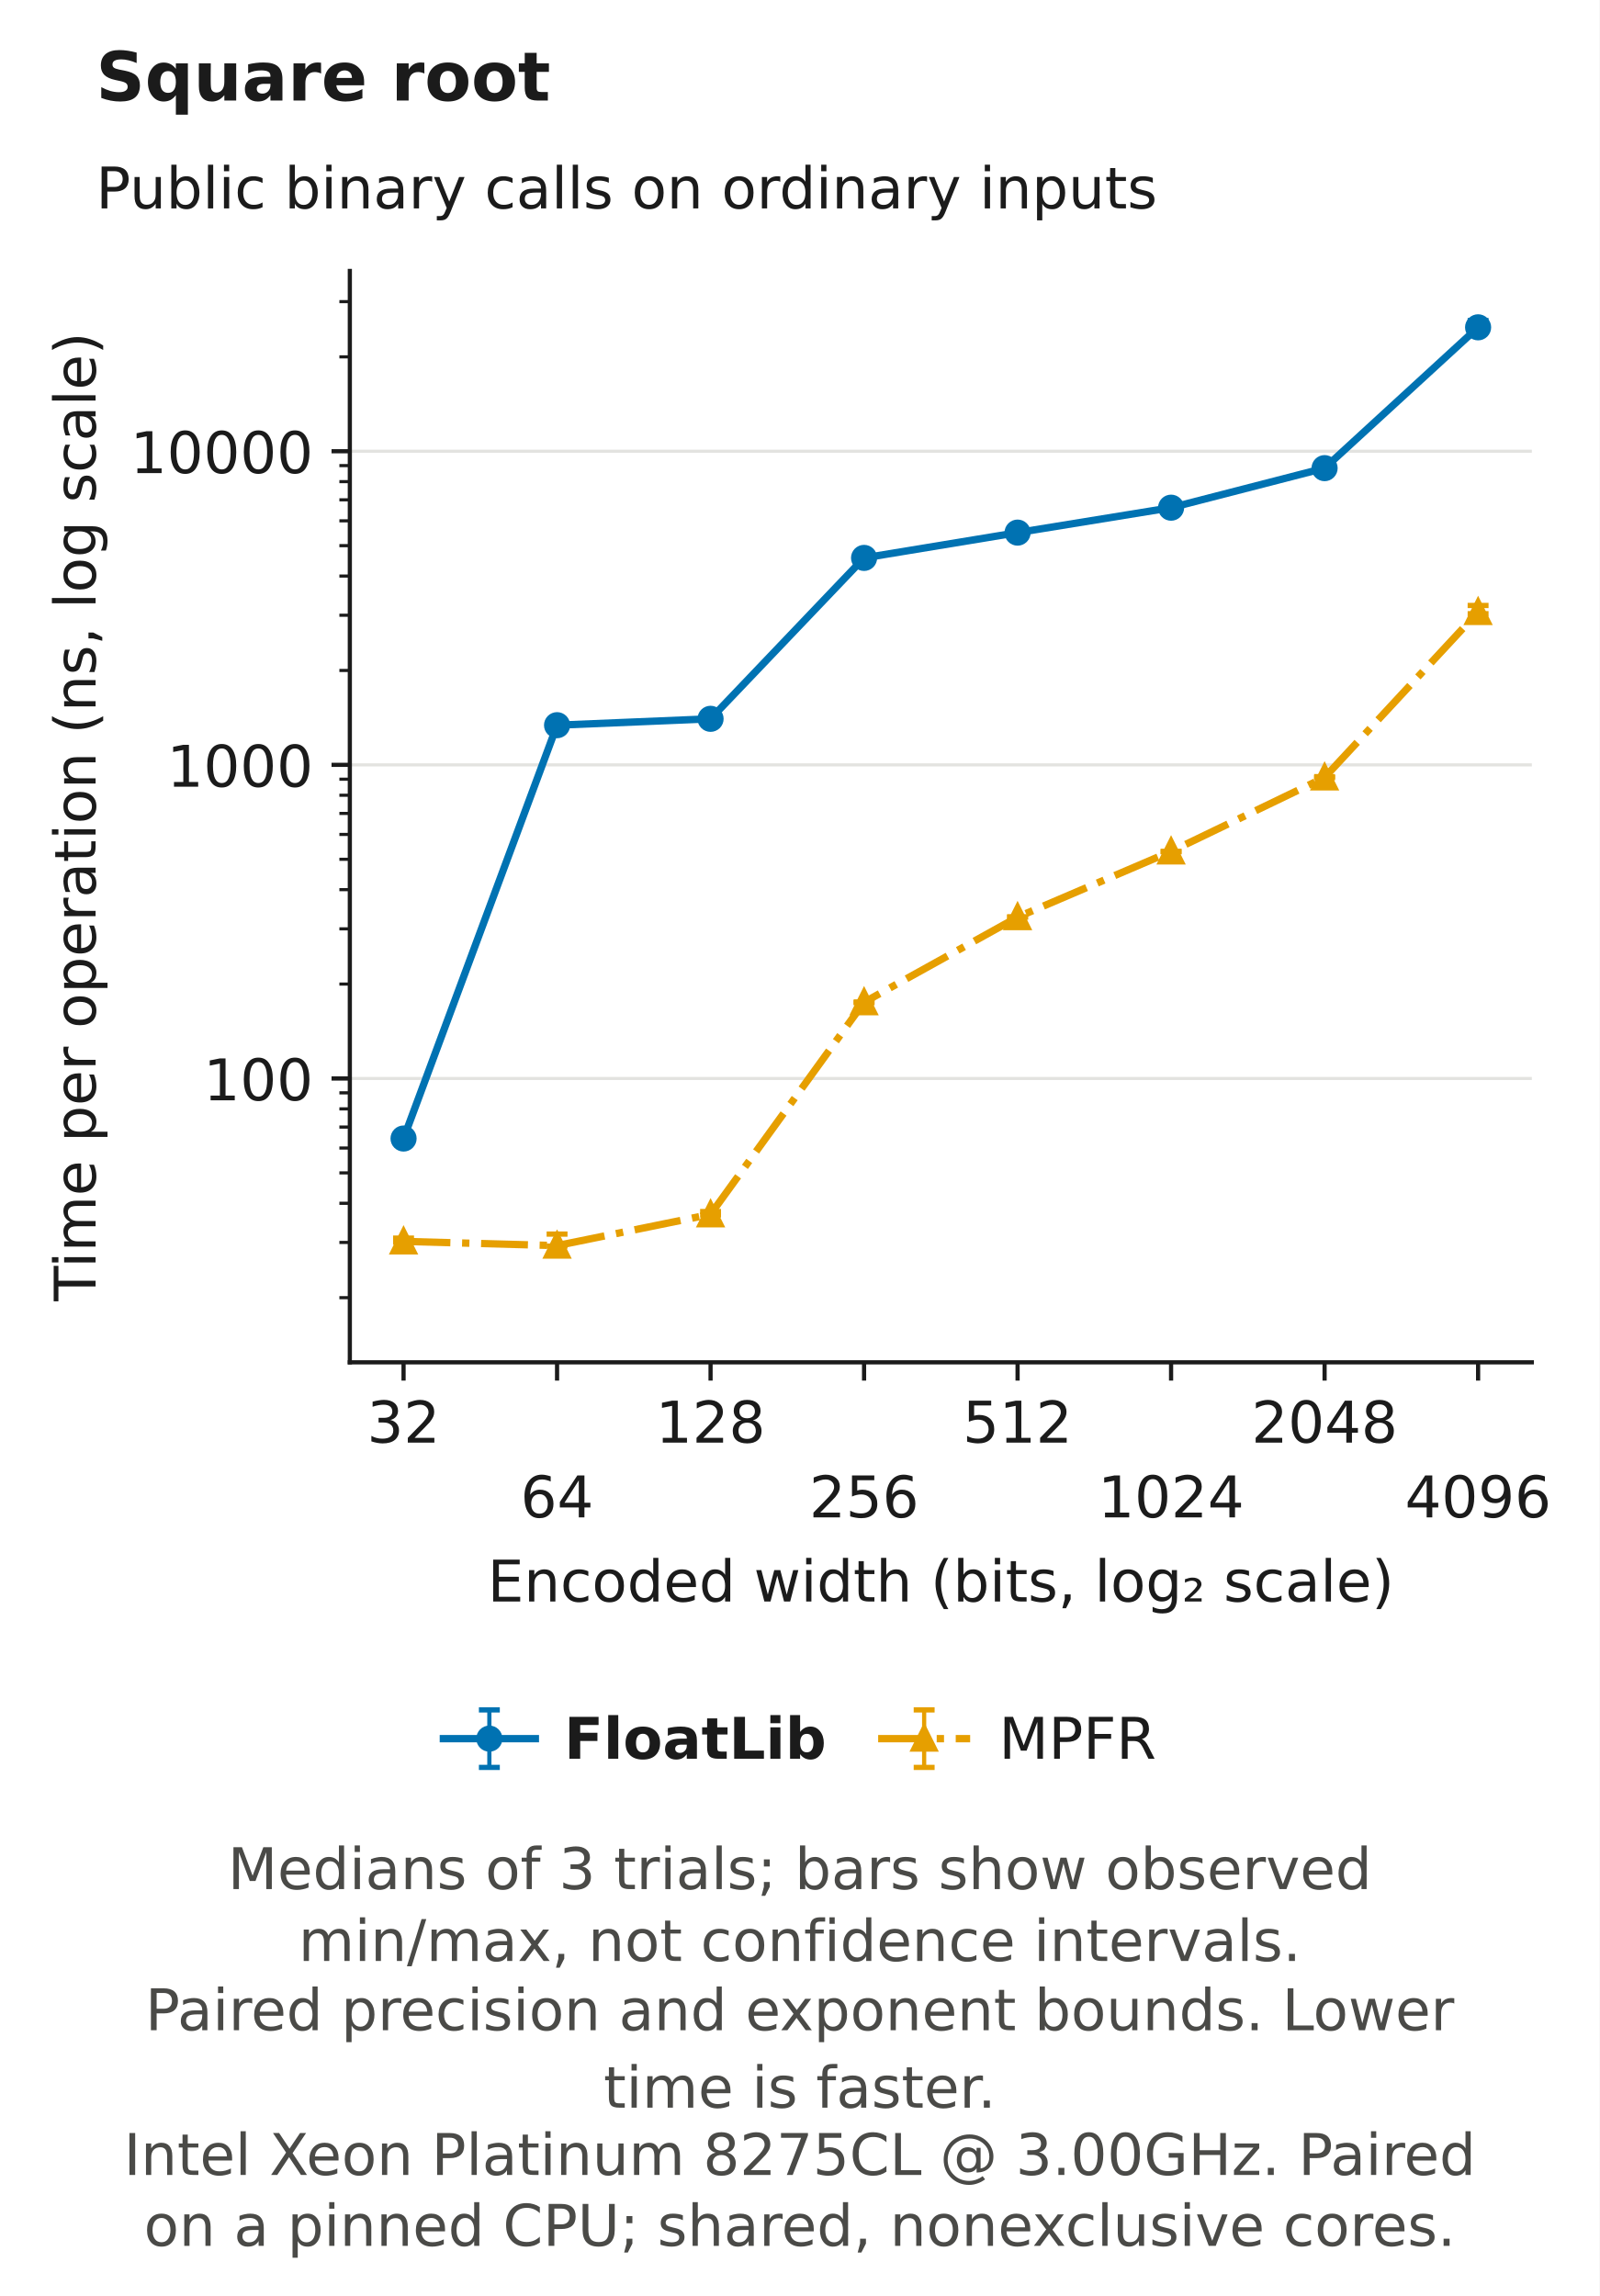
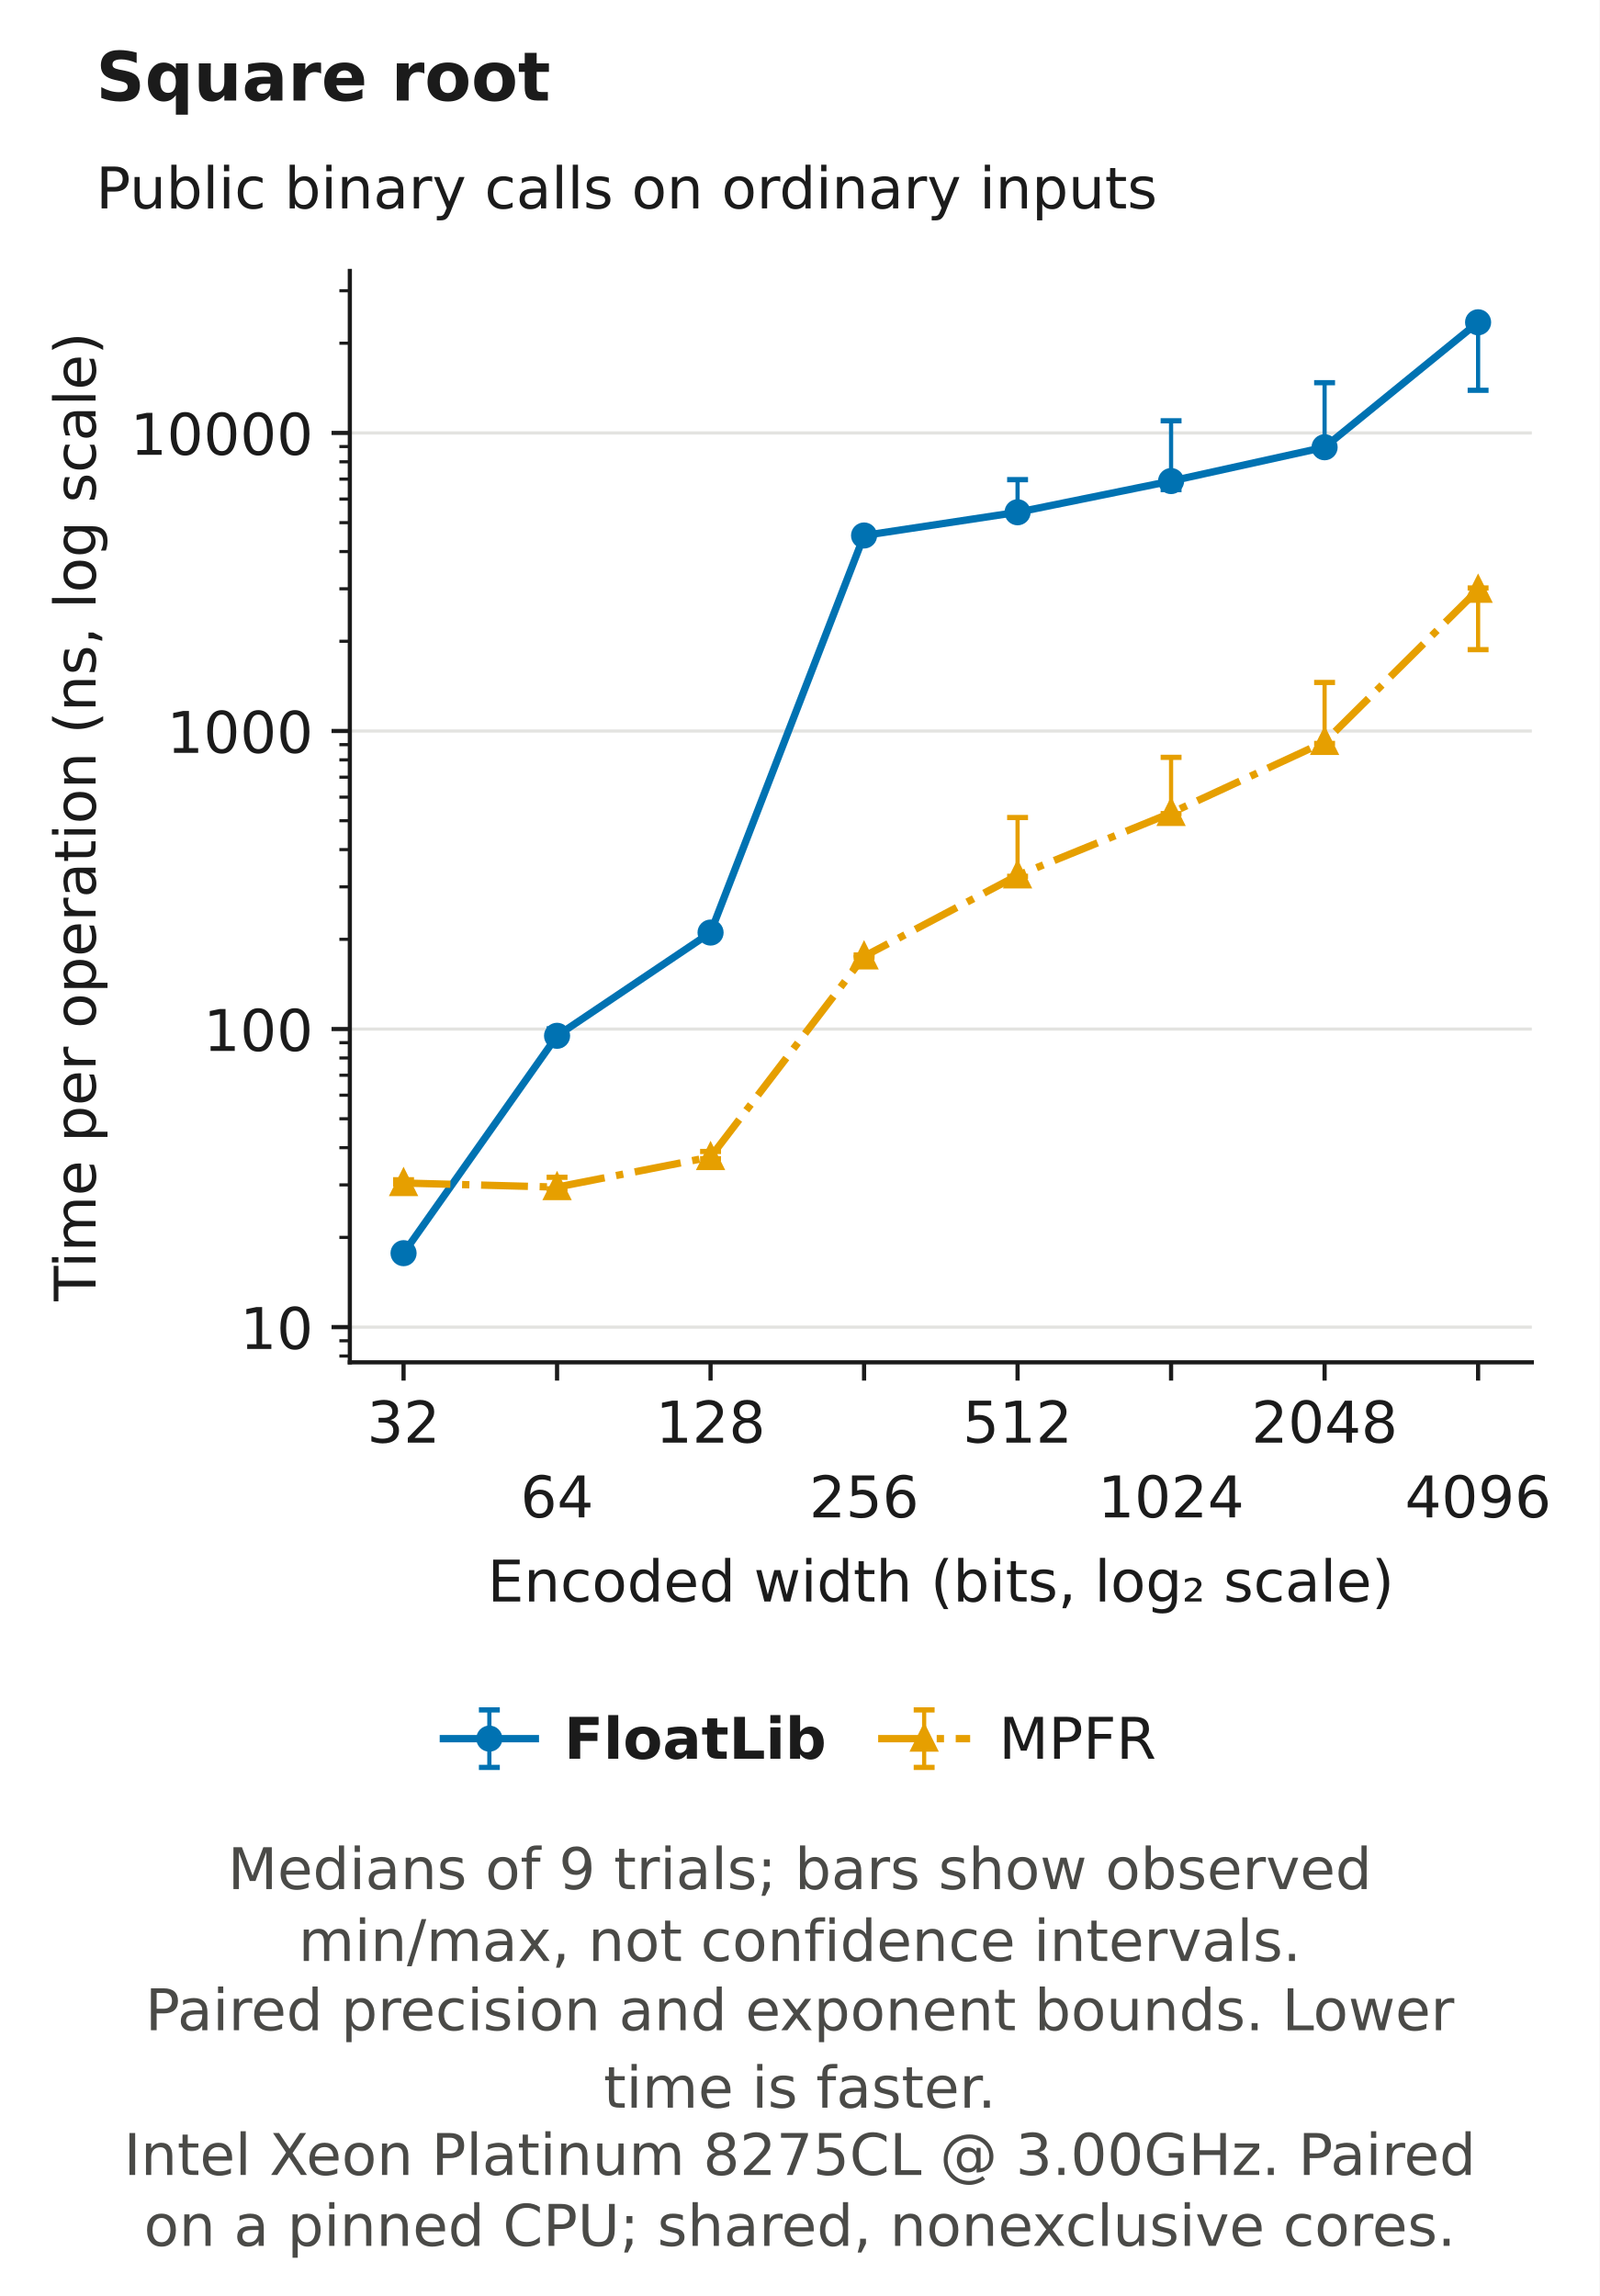
<svg xmlns="http://www.w3.org/2000/svg" xmlns:xlink="http://www.w3.org/1999/xlink" width="306pt" height="439.269pt" viewBox="0 0 306 439.269" version="1.1">
  <defs>
    <style type="text/css">*{stroke-linejoin: round; stroke-linecap: butt}</style>
  </defs>
  <g id="figure_1">
    <g id="patch_1">
      <path d="M 0 439.269 L 306 439.269 L 306 0 L 0 0 z " style="fill: #ffffff" />
    </g>
    <g id="axes_1">
      <g id="patch_2">
        <path d="M 66.923 260.64 L 293.04 260.64 L 293.04 51.84 L 66.923 51.84 z " style="fill: #ffffff" />
      </g>
      <g id="matplotlib.axis_1">
        <g id="xtick_1">
          <g id="line2d_1">
            <defs>
              <path id="maa77bbad33" d="M 0 0 L 0 3.5 " style="stroke: #1b1b1b; stroke-width: 0.8" />
            </defs>
            <g>
              <use xlink:href="#maa77bbad33" x="77.201" y="260.64" style="fill: #1b1b1b; stroke: #1b1b1b; stroke-width: 0.8" />
            </g>
          </g>
          <g id="text_1">
            <text style="font-size: 11px; font-family: 'DejaVu Sans'; text-anchor: middle; fill: #1b1b1b" x="77.201" y="275.997" transform="rotate(-0 77.20064 275.9974)">32</text>
          </g>
        </g>
        <g id="xtick_2">
          <g id="line2d_2">
            <g>
              <use xlink:href="#maa77bbad33" x="106.567" y="260.64" style="fill: #1b1b1b; stroke: #1b1b1b; stroke-width: 0.8" />
            </g>
          </g>
          <g id="text_2">
            <text style="font-size: 11px; font-family: 'DejaVu Sans'; fill: #1b1b1b" transform="translate(106.5665 277.0985)" />
            <text style="font-size: 11px; font-family: 'DejaVu Sans'; fill: #1b1b1b" transform="translate(99.56779 290.3006)">64</text>
          </g>
        </g>
        <g id="xtick_3">
          <g id="line2d_3">
            <g>
              <use xlink:href="#maa77bbad33" x="135.932" y="260.64" style="fill: #1b1b1b; stroke: #1b1b1b; stroke-width: 0.8" />
            </g>
          </g>
          <g id="text_3">
            <text style="font-size: 11px; font-family: 'DejaVu Sans'; text-anchor: middle; fill: #1b1b1b" x="135.932" y="275.997" transform="rotate(-0 135.9324 275.9974)">128</text>
          </g>
        </g>
        <g id="xtick_4">
          <g id="line2d_4">
            <g>
              <use xlink:href="#maa77bbad33" x="165.298" y="260.64" style="fill: #1b1b1b; stroke: #1b1b1b; stroke-width: 0.8" />
            </g>
          </g>
          <g id="text_4">
            <text style="font-size: 11px; font-family: 'DejaVu Sans'; fill: #1b1b1b" transform="translate(165.2983 277.0985)" />
            <text style="font-size: 11px; font-family: 'DejaVu Sans'; fill: #1b1b1b" transform="translate(154.8002 290.3006)">256</text>
          </g>
        </g>
        <g id="xtick_5">
          <g id="line2d_5">
            <g>
              <use xlink:href="#maa77bbad33" x="194.664" y="260.64" style="fill: #1b1b1b; stroke: #1b1b1b; stroke-width: 0.8" />
            </g>
          </g>
          <g id="text_5">
            <text style="font-size: 11px; font-family: 'DejaVu Sans'; text-anchor: middle; fill: #1b1b1b" x="194.664" y="275.997" transform="rotate(-0 194.6642 275.9974)">512</text>
          </g>
        </g>
        <g id="xtick_6">
          <g id="line2d_6">
            <g>
              <use xlink:href="#maa77bbad33" x="224.03" y="260.64" style="fill: #1b1b1b; stroke: #1b1b1b; stroke-width: 0.8" />
            </g>
          </g>
          <g id="text_6">
            <text style="font-size: 11px; font-family: 'DejaVu Sans'; fill: #1b1b1b" transform="translate(224.0301 277.0985)" />
            <text style="font-size: 11px; font-family: 'DejaVu Sans'; fill: #1b1b1b" transform="translate(210.0326 290.3006)">1024</text>
          </g>
        </g>
        <g id="xtick_7">
          <g id="line2d_7">
            <g>
              <use xlink:href="#maa77bbad33" x="253.396" y="260.64" style="fill: #1b1b1b; stroke: #1b1b1b; stroke-width: 0.8" />
            </g>
          </g>
          <g id="text_7">
            <text style="font-size: 11px; font-family: 'DejaVu Sans'; text-anchor: middle; fill: #1b1b1b" x="253.396" y="275.997" transform="rotate(-0 253.396 275.9974)">2048</text>
          </g>
        </g>
        <g id="xtick_8">
          <g id="line2d_8">
            <g>
              <use xlink:href="#maa77bbad33" x="282.762" y="260.64" style="fill: #1b1b1b; stroke: #1b1b1b; stroke-width: 0.8" />
            </g>
          </g>
          <g id="text_8">
            <text style="font-size: 11px; font-family: 'DejaVu Sans'; fill: #1b1b1b" transform="translate(282.7619 277.0985)" />
            <text style="font-size: 11px; font-family: 'DejaVu Sans'; fill: #1b1b1b" transform="translate(268.7644 290.3006)">4096</text>
          </g>
        </g>
        <g id="text_9">
          <text style="font-size: 11px; font-family: 'DejaVu Sans'; text-anchor: middle; fill: #1b1b1b" x="179.981" y="306.403" transform="rotate(-0 179.9813 306.4026)">Encoded width (bits, log₂ scale)</text>
        </g>
      </g>
      <g id="matplotlib.axis_2">
        <g id="ytick_1">
          <g id="line2d_9">
-             <path d="M 66.923 206.334 L 293.04 206.334 " clip-path="url(#pf8d2889f40)" style="fill: none; stroke: #e3e3e0; stroke-width: 0.6; stroke-linecap: square" />
+             <path d="M 66.923 253.903 L 293.04 253.903 " clip-path="url(#pf8d2889f40)" style="fill: none; stroke: #e3e3e0; stroke-width: 0.6; stroke-linecap: square" />
          </g>
          <g id="line2d_10">
            <defs>
              <path id="m0a93d86904" d="M 0 0 L -3.5 0 " style="stroke: #1b1b1b; stroke-width: 0.8" />
            </defs>
            <g>
-               <use xlink:href="#m0a93d86904" x="66.923" y="206.334" style="fill: #1b1b1b; stroke: #1b1b1b; stroke-width: 0.8" />
+               <use xlink:href="#m0a93d86904" x="66.923" y="253.903" style="fill: #1b1b1b; stroke: #1b1b1b; stroke-width: 0.8" />
            </g>
          </g>
          <g id="text_10">
-             <text style="font-size: 11px; font-family: 'DejaVu Sans'; text-anchor: end; fill: #1b1b1b" x="59.923" y="210.513" transform="rotate(-0 59.92258 210.5131)">100</text>
+             <text style="font-size: 11px; font-family: 'DejaVu Sans'; text-anchor: end; fill: #1b1b1b" x="59.923" y="258.082" transform="rotate(-0 59.92258 258.082)">10</text>
          </g>
        </g>
        <g id="ytick_2">
          <g id="line2d_11">
-             <path d="M 66.923 146.333 L 293.04 146.333 " clip-path="url(#pf8d2889f40)" style="fill: none; stroke: #e3e3e0; stroke-width: 0.6; stroke-linecap: square" />
+             <path d="M 66.923 196.878 L 293.04 196.878 " clip-path="url(#pf8d2889f40)" style="fill: none; stroke: #e3e3e0; stroke-width: 0.6; stroke-linecap: square" />
          </g>
          <g id="line2d_12">
            <g>
-               <use xlink:href="#m0a93d86904" x="66.923" y="146.333" style="fill: #1b1b1b; stroke: #1b1b1b; stroke-width: 0.8" />
+               <use xlink:href="#m0a93d86904" x="66.923" y="196.878" style="fill: #1b1b1b; stroke: #1b1b1b; stroke-width: 0.8" />
            </g>
          </g>
          <g id="text_11">
-             <text style="font-size: 11px; font-family: 'DejaVu Sans'; text-anchor: end; fill: #1b1b1b" x="59.923" y="150.512" transform="rotate(-0 59.92258 150.5121)">1000</text>
+             <text style="font-size: 11px; font-family: 'DejaVu Sans'; text-anchor: end; fill: #1b1b1b" x="59.923" y="201.057" transform="rotate(-0 59.92258 201.0571)">100</text>
          </g>
        </g>
        <g id="ytick_3">
          <g id="line2d_13">
-             <path d="M 66.923 86.332 L 293.04 86.332 " clip-path="url(#pf8d2889f40)" style="fill: none; stroke: #e3e3e0; stroke-width: 0.6; stroke-linecap: square" />
+             <path d="M 66.923 139.853 L 293.04 139.853 " clip-path="url(#pf8d2889f40)" style="fill: none; stroke: #e3e3e0; stroke-width: 0.6; stroke-linecap: square" />
          </g>
          <g id="line2d_14">
            <g>
-               <use xlink:href="#m0a93d86904" x="66.923" y="86.332" style="fill: #1b1b1b; stroke: #1b1b1b; stroke-width: 0.8" />
+               <use xlink:href="#m0a93d86904" x="66.923" y="139.853" style="fill: #1b1b1b; stroke: #1b1b1b; stroke-width: 0.8" />
            </g>
          </g>
          <g id="text_12">
-             <text style="font-size: 11px; font-family: 'DejaVu Sans'; text-anchor: end; fill: #1b1b1b" x="59.923" y="90.511" transform="rotate(-0 59.92258 90.51107)">10000</text>
+             <text style="font-size: 11px; font-family: 'DejaVu Sans'; text-anchor: end; fill: #1b1b1b" x="59.923" y="144.032" transform="rotate(-0 59.92258 144.0322)">1000</text>
          </g>
        </g>
        <g id="ytick_4">
          <g id="line2d_15">
+             <path d="M 66.923 82.829 L 293.04 82.829 " clip-path="url(#pf8d2889f40)" style="fill: none; stroke: #e3e3e0; stroke-width: 0.6; stroke-linecap: square" />
+           </g>
+           <g id="line2d_16">
+             <g>
+               <use xlink:href="#m0a93d86904" x="66.923" y="82.829" style="fill: #1b1b1b; stroke: #1b1b1b; stroke-width: 0.8" />
+             </g>
+           </g>
+           <g id="text_13">
+             <text style="font-size: 11px; font-family: 'DejaVu Sans'; text-anchor: end; fill: #1b1b1b" x="59.923" y="87.007" transform="rotate(-0 59.92258 87.00728)">10000</text>
+           </g>
+         </g>
+         <g id="ytick_5">
+           <g id="line2d_17">
            <defs>
              <path id="m1501d2f388" d="M 0 0 L -2 0 " style="stroke: #1b1b1b; stroke-width: 0.6" />
            </defs>
            <g>
-               <use xlink:href="#m1501d2f388" x="66.923" y="248.273" style="fill: #1b1b1b; stroke: #1b1b1b; stroke-width: 0.6" />
-             </g>
-           </g>
-         </g>
-         <g id="ytick_5">
-           <g id="line2d_16">
-             <g>
-               <use xlink:href="#m1501d2f388" x="66.923" y="237.708" style="fill: #1b1b1b; stroke: #1b1b1b; stroke-width: 0.6" />
+               <use xlink:href="#m1501d2f388" x="66.923" y="259.43" style="fill: #1b1b1b; stroke: #1b1b1b; stroke-width: 0.6" />
            </g>
          </g>
        </g>
        <g id="ytick_6">
-           <g id="line2d_17">
-             <g>
-               <use xlink:href="#m1501d2f388" x="66.923" y="230.211" style="fill: #1b1b1b; stroke: #1b1b1b; stroke-width: 0.6" />
+           <g id="line2d_18">
+             <g>
+               <use xlink:href="#m1501d2f388" x="66.923" y="256.513" style="fill: #1b1b1b; stroke: #1b1b1b; stroke-width: 0.6" />
            </g>
          </g>
        </g>
        <g id="ytick_7">
-           <g id="line2d_18">
-             <g>
-               <use xlink:href="#m1501d2f388" x="66.923" y="224.396" style="fill: #1b1b1b; stroke: #1b1b1b; stroke-width: 0.6" />
+           <g id="line2d_19">
+             <g>
+               <use xlink:href="#m1501d2f388" x="66.923" y="236.737" style="fill: #1b1b1b; stroke: #1b1b1b; stroke-width: 0.6" />
            </g>
          </g>
        </g>
        <g id="ytick_8">
-           <g id="line2d_19">
-             <g>
-               <use xlink:href="#m1501d2f388" x="66.923" y="219.645" style="fill: #1b1b1b; stroke: #1b1b1b; stroke-width: 0.6" />
+           <g id="line2d_20">
+             <g>
+               <use xlink:href="#m1501d2f388" x="66.923" y="226.695" style="fill: #1b1b1b; stroke: #1b1b1b; stroke-width: 0.6" />
            </g>
          </g>
        </g>
        <g id="ytick_9">
-           <g id="line2d_20">
-             <g>
-               <use xlink:href="#m1501d2f388" x="66.923" y="215.629" style="fill: #1b1b1b; stroke: #1b1b1b; stroke-width: 0.6" />
+           <g id="line2d_21">
+             <g>
+               <use xlink:href="#m1501d2f388" x="66.923" y="219.571" style="fill: #1b1b1b; stroke: #1b1b1b; stroke-width: 0.6" />
            </g>
          </g>
        </g>
        <g id="ytick_10">
-           <g id="line2d_21">
-             <g>
-               <use xlink:href="#m1501d2f388" x="66.923" y="212.149" style="fill: #1b1b1b; stroke: #1b1b1b; stroke-width: 0.6" />
+           <g id="line2d_22">
+             <g>
+               <use xlink:href="#m1501d2f388" x="66.923" y="214.045" style="fill: #1b1b1b; stroke: #1b1b1b; stroke-width: 0.6" />
            </g>
          </g>
        </g>
        <g id="ytick_11">
-           <g id="line2d_22">
-             <g>
-               <use xlink:href="#m1501d2f388" x="66.923" y="209.08" style="fill: #1b1b1b; stroke: #1b1b1b; stroke-width: 0.6" />
+           <g id="line2d_23">
+             <g>
+               <use xlink:href="#m1501d2f388" x="66.923" y="209.529" style="fill: #1b1b1b; stroke: #1b1b1b; stroke-width: 0.6" />
            </g>
          </g>
        </g>
        <g id="ytick_12">
-           <g id="line2d_23">
-             <g>
-               <use xlink:href="#m1501d2f388" x="66.923" y="188.272" style="fill: #1b1b1b; stroke: #1b1b1b; stroke-width: 0.6" />
+           <g id="line2d_24">
+             <g>
+               <use xlink:href="#m1501d2f388" x="66.923" y="205.712" style="fill: #1b1b1b; stroke: #1b1b1b; stroke-width: 0.6" />
            </g>
          </g>
        </g>
        <g id="ytick_13">
-           <g id="line2d_24">
-             <g>
-               <use xlink:href="#m1501d2f388" x="66.923" y="177.707" style="fill: #1b1b1b; stroke: #1b1b1b; stroke-width: 0.6" />
+           <g id="line2d_25">
+             <g>
+               <use xlink:href="#m1501d2f388" x="66.923" y="202.405" style="fill: #1b1b1b; stroke: #1b1b1b; stroke-width: 0.6" />
            </g>
          </g>
        </g>
        <g id="ytick_14">
-           <g id="line2d_25">
-             <g>
-               <use xlink:href="#m1501d2f388" x="66.923" y="170.21" style="fill: #1b1b1b; stroke: #1b1b1b; stroke-width: 0.6" />
+           <g id="line2d_26">
+             <g>
+               <use xlink:href="#m1501d2f388" x="66.923" y="199.488" style="fill: #1b1b1b; stroke: #1b1b1b; stroke-width: 0.6" />
            </g>
          </g>
        </g>
        <g id="ytick_15">
-           <g id="line2d_26">
-             <g>
-               <use xlink:href="#m1501d2f388" x="66.923" y="164.395" style="fill: #1b1b1b; stroke: #1b1b1b; stroke-width: 0.6" />
+           <g id="line2d_27">
+             <g>
+               <use xlink:href="#m1501d2f388" x="66.923" y="179.712" style="fill: #1b1b1b; stroke: #1b1b1b; stroke-width: 0.6" />
            </g>
          </g>
        </g>
        <g id="ytick_16">
-           <g id="line2d_27">
-             <g>
-               <use xlink:href="#m1501d2f388" x="66.923" y="159.644" style="fill: #1b1b1b; stroke: #1b1b1b; stroke-width: 0.6" />
+           <g id="line2d_28">
+             <g>
+               <use xlink:href="#m1501d2f388" x="66.923" y="169.671" style="fill: #1b1b1b; stroke: #1b1b1b; stroke-width: 0.6" />
            </g>
          </g>
        </g>
        <g id="ytick_17">
-           <g id="line2d_28">
-             <g>
-               <use xlink:href="#m1501d2f388" x="66.923" y="155.628" style="fill: #1b1b1b; stroke: #1b1b1b; stroke-width: 0.6" />
+           <g id="line2d_29">
+             <g>
+               <use xlink:href="#m1501d2f388" x="66.923" y="162.546" style="fill: #1b1b1b; stroke: #1b1b1b; stroke-width: 0.6" />
            </g>
          </g>
        </g>
        <g id="ytick_18">
-           <g id="line2d_29">
-             <g>
-               <use xlink:href="#m1501d2f388" x="66.923" y="152.148" style="fill: #1b1b1b; stroke: #1b1b1b; stroke-width: 0.6" />
+           <g id="line2d_30">
+             <g>
+               <use xlink:href="#m1501d2f388" x="66.923" y="157.02" style="fill: #1b1b1b; stroke: #1b1b1b; stroke-width: 0.6" />
            </g>
          </g>
        </g>
        <g id="ytick_19">
-           <g id="line2d_30">
-             <g>
-               <use xlink:href="#m1501d2f388" x="66.923" y="149.079" style="fill: #1b1b1b; stroke: #1b1b1b; stroke-width: 0.6" />
+           <g id="line2d_31">
+             <g>
+               <use xlink:href="#m1501d2f388" x="66.923" y="152.504" style="fill: #1b1b1b; stroke: #1b1b1b; stroke-width: 0.6" />
            </g>
          </g>
        </g>
        <g id="ytick_20">
-           <g id="line2d_31">
-             <g>
-               <use xlink:href="#m1501d2f388" x="66.923" y="128.271" style="fill: #1b1b1b; stroke: #1b1b1b; stroke-width: 0.6" />
+           <g id="line2d_32">
+             <g>
+               <use xlink:href="#m1501d2f388" x="66.923" y="148.687" style="fill: #1b1b1b; stroke: #1b1b1b; stroke-width: 0.6" />
            </g>
          </g>
        </g>
        <g id="ytick_21">
-           <g id="line2d_32">
-             <g>
-               <use xlink:href="#m1501d2f388" x="66.923" y="117.706" style="fill: #1b1b1b; stroke: #1b1b1b; stroke-width: 0.6" />
+           <g id="line2d_33">
+             <g>
+               <use xlink:href="#m1501d2f388" x="66.923" y="145.38" style="fill: #1b1b1b; stroke: #1b1b1b; stroke-width: 0.6" />
            </g>
          </g>
        </g>
        <g id="ytick_22">
-           <g id="line2d_33">
-             <g>
-               <use xlink:href="#m1501d2f388" x="66.923" y="110.209" style="fill: #1b1b1b; stroke: #1b1b1b; stroke-width: 0.6" />
+           <g id="line2d_34">
+             <g>
+               <use xlink:href="#m1501d2f388" x="66.923" y="142.463" style="fill: #1b1b1b; stroke: #1b1b1b; stroke-width: 0.6" />
            </g>
          </g>
        </g>
        <g id="ytick_23">
-           <g id="line2d_34">
-             <g>
-               <use xlink:href="#m1501d2f388" x="66.923" y="104.394" style="fill: #1b1b1b; stroke: #1b1b1b; stroke-width: 0.6" />
+           <g id="line2d_35">
+             <g>
+               <use xlink:href="#m1501d2f388" x="66.923" y="122.687" style="fill: #1b1b1b; stroke: #1b1b1b; stroke-width: 0.6" />
            </g>
          </g>
        </g>
        <g id="ytick_24">
-           <g id="line2d_35">
-             <g>
-               <use xlink:href="#m1501d2f388" x="66.923" y="99.644" style="fill: #1b1b1b; stroke: #1b1b1b; stroke-width: 0.6" />
+           <g id="line2d_36">
+             <g>
+               <use xlink:href="#m1501d2f388" x="66.923" y="112.646" style="fill: #1b1b1b; stroke: #1b1b1b; stroke-width: 0.6" />
            </g>
          </g>
        </g>
        <g id="ytick_25">
-           <g id="line2d_36">
-             <g>
-               <use xlink:href="#m1501d2f388" x="66.923" y="95.627" style="fill: #1b1b1b; stroke: #1b1b1b; stroke-width: 0.6" />
+           <g id="line2d_37">
+             <g>
+               <use xlink:href="#m1501d2f388" x="66.923" y="105.521" style="fill: #1b1b1b; stroke: #1b1b1b; stroke-width: 0.6" />
            </g>
          </g>
        </g>
        <g id="ytick_26">
-           <g id="line2d_37">
-             <g>
-               <use xlink:href="#m1501d2f388" x="66.923" y="92.147" style="fill: #1b1b1b; stroke: #1b1b1b; stroke-width: 0.6" />
+           <g id="line2d_38">
+             <g>
+               <use xlink:href="#m1501d2f388" x="66.923" y="99.995" style="fill: #1b1b1b; stroke: #1b1b1b; stroke-width: 0.6" />
            </g>
          </g>
        </g>
        <g id="ytick_27">
-           <g id="line2d_38">
-             <g>
-               <use xlink:href="#m1501d2f388" x="66.923" y="89.078" style="fill: #1b1b1b; stroke: #1b1b1b; stroke-width: 0.6" />
+           <g id="line2d_39">
+             <g>
+               <use xlink:href="#m1501d2f388" x="66.923" y="95.479" style="fill: #1b1b1b; stroke: #1b1b1b; stroke-width: 0.6" />
            </g>
          </g>
        </g>
        <g id="ytick_28">
-           <g id="line2d_39">
-             <g>
-               <use xlink:href="#m1501d2f388" x="66.923" y="68.27" style="fill: #1b1b1b; stroke: #1b1b1b; stroke-width: 0.6" />
+           <g id="line2d_40">
+             <g>
+               <use xlink:href="#m1501d2f388" x="66.923" y="91.662" style="fill: #1b1b1b; stroke: #1b1b1b; stroke-width: 0.6" />
            </g>
          </g>
        </g>
        <g id="ytick_29">
-           <g id="line2d_40">
-             <g>
-               <use xlink:href="#m1501d2f388" x="66.923" y="57.705" style="fill: #1b1b1b; stroke: #1b1b1b; stroke-width: 0.6" />
-             </g>
-           </g>
-         </g>
-         <g id="text_13">
+           <g id="line2d_41">
+             <g>
+               <use xlink:href="#m1501d2f388" x="66.923" y="88.355" style="fill: #1b1b1b; stroke: #1b1b1b; stroke-width: 0.6" />
+             </g>
+           </g>
+         </g>
+         <g id="ytick_30">
+           <g id="line2d_42">
+             <g>
+               <use xlink:href="#m1501d2f388" x="66.923" y="85.438" style="fill: #1b1b1b; stroke: #1b1b1b; stroke-width: 0.6" />
+             </g>
+           </g>
+         </g>
+         <g id="ytick_31">
+           <g id="line2d_43">
+             <g>
+               <use xlink:href="#m1501d2f388" x="66.923" y="65.662" style="fill: #1b1b1b; stroke: #1b1b1b; stroke-width: 0.6" />
+             </g>
+           </g>
+         </g>
+         <g id="ytick_32">
+           <g id="line2d_44">
+             <g>
+               <use xlink:href="#m1501d2f388" x="66.923" y="55.621" style="fill: #1b1b1b; stroke: #1b1b1b; stroke-width: 0.6" />
+             </g>
+           </g>
+         </g>
+         <g id="text_14">
          <text style="font-size: 11px; font-family: 'DejaVu Sans'; text-anchor: middle; fill: #1b1b1b" x="18.286" y="156.24" transform="rotate(-90 18.28625 156.24)">Time per operation (ns, log scale)</text>
        </g>
      </g>
      <g id="LineCollection_1">
-         <path d="M 77.201 217.891 L 77.201 217.812 " clip-path="url(#pf8d2889f40)" style="fill: none; stroke: #0072b2; stroke-width: 0.8" />
-         <path d="M 106.567 138.848 L 106.567 138.587 " clip-path="url(#pf8d2889f40)" style="fill: none; stroke: #0072b2; stroke-width: 0.8" />
-         <path d="M 135.932 137.658 L 135.932 137.493 " clip-path="url(#pf8d2889f40)" style="fill: none; stroke: #0072b2; stroke-width: 0.8" />
-         <path d="M 165.298 106.92 L 165.298 106.519 " clip-path="url(#pf8d2889f40)" style="fill: none; stroke: #0072b2; stroke-width: 0.8" />
-         <path d="M 194.664 102.032 L 194.664 101.794 " clip-path="url(#pf8d2889f40)" style="fill: none; stroke: #0072b2; stroke-width: 0.8" />
-         <path d="M 224.03 97.297 L 224.03 96.82 " clip-path="url(#pf8d2889f40)" style="fill: none; stroke: #0072b2; stroke-width: 0.8" />
-         <path d="M 253.396 89.72 L 253.396 89.515 " clip-path="url(#pf8d2889f40)" style="fill: none; stroke: #0072b2; stroke-width: 0.8" />
-         <path d="M 282.762 62.872 L 282.762 61.331 " clip-path="url(#pf8d2889f40)" style="fill: none; stroke: #0072b2; stroke-width: 0.8" />
-       </g>
-       <g id="line2d_41">
+         <path d="M 77.201 240.114 L 77.201 239.358 " clip-path="url(#pf8d2889f40)" style="fill: none; stroke: #0072b2; stroke-width: 0.8" />
+         <path d="M 106.567 198.269 L 106.567 196.838 " clip-path="url(#pf8d2889f40)" style="fill: none; stroke: #0072b2; stroke-width: 0.8" />
+         <path d="M 135.932 178.494 L 135.932 177.836 " clip-path="url(#pf8d2889f40)" style="fill: none; stroke: #0072b2; stroke-width: 0.8" />
+         <path d="M 165.298 102.588 L 165.298 102.07 " clip-path="url(#pf8d2889f40)" style="fill: none; stroke: #0072b2; stroke-width: 0.8" />
+         <path d="M 194.664 98.201 L 194.664 91.767 " clip-path="url(#pf8d2889f40)" style="fill: none; stroke: #0072b2; stroke-width: 0.8" />
+         <path d="M 224.03 93.664 L 224.03 80.507 " clip-path="url(#pf8d2889f40)" style="fill: none; stroke: #0072b2; stroke-width: 0.8" />
+         <path d="M 253.396 86.385 L 253.396 73.218 " clip-path="url(#pf8d2889f40)" style="fill: none; stroke: #0072b2; stroke-width: 0.8" />
+         <path d="M 282.762 74.669 L 282.762 61.331 " clip-path="url(#pf8d2889f40)" style="fill: none; stroke: #0072b2; stroke-width: 0.8" />
+       </g>
+       <g id="line2d_45">
        <defs>
          <path id="m3edc1d51ea" d="M 2 0 L -2 -0 " style="stroke: #0072b2" />
        </defs>
        <g clip-path="url(#pf8d2889f40)">
-           <use xlink:href="#m3edc1d51ea" x="77.201" y="217.891" style="fill: #0072b2; stroke: #0072b2" />
-           <use xlink:href="#m3edc1d51ea" x="106.567" y="138.848" style="fill: #0072b2; stroke: #0072b2" />
-           <use xlink:href="#m3edc1d51ea" x="135.932" y="137.658" style="fill: #0072b2; stroke: #0072b2" />
-           <use xlink:href="#m3edc1d51ea" x="165.298" y="106.92" style="fill: #0072b2; stroke: #0072b2" />
-           <use xlink:href="#m3edc1d51ea" x="194.664" y="102.032" style="fill: #0072b2; stroke: #0072b2" />
-           <use xlink:href="#m3edc1d51ea" x="224.03" y="97.297" style="fill: #0072b2; stroke: #0072b2" />
-           <use xlink:href="#m3edc1d51ea" x="253.396" y="89.72" style="fill: #0072b2; stroke: #0072b2" />
-           <use xlink:href="#m3edc1d51ea" x="282.762" y="62.872" style="fill: #0072b2; stroke: #0072b2" />
-         </g>
-       </g>
-       <g id="line2d_42">
+           <use xlink:href="#m3edc1d51ea" x="77.201" y="240.114" style="fill: #0072b2; stroke: #0072b2" />
+           <use xlink:href="#m3edc1d51ea" x="106.567" y="198.269" style="fill: #0072b2; stroke: #0072b2" />
+           <use xlink:href="#m3edc1d51ea" x="135.932" y="178.494" style="fill: #0072b2; stroke: #0072b2" />
+           <use xlink:href="#m3edc1d51ea" x="165.298" y="102.588" style="fill: #0072b2; stroke: #0072b2" />
+           <use xlink:href="#m3edc1d51ea" x="194.664" y="98.201" style="fill: #0072b2; stroke: #0072b2" />
+           <use xlink:href="#m3edc1d51ea" x="224.03" y="93.664" style="fill: #0072b2; stroke: #0072b2" />
+           <use xlink:href="#m3edc1d51ea" x="253.396" y="86.385" style="fill: #0072b2; stroke: #0072b2" />
+           <use xlink:href="#m3edc1d51ea" x="282.762" y="74.669" style="fill: #0072b2; stroke: #0072b2" />
+         </g>
+       </g>
+       <g id="line2d_46">
        <g clip-path="url(#pf8d2889f40)">
-           <use xlink:href="#m3edc1d51ea" x="77.201" y="217.812" style="fill: #0072b2; stroke: #0072b2" />
-           <use xlink:href="#m3edc1d51ea" x="106.567" y="138.587" style="fill: #0072b2; stroke: #0072b2" />
-           <use xlink:href="#m3edc1d51ea" x="135.932" y="137.493" style="fill: #0072b2; stroke: #0072b2" />
-           <use xlink:href="#m3edc1d51ea" x="165.298" y="106.519" style="fill: #0072b2; stroke: #0072b2" />
-           <use xlink:href="#m3edc1d51ea" x="194.664" y="101.794" style="fill: #0072b2; stroke: #0072b2" />
-           <use xlink:href="#m3edc1d51ea" x="224.03" y="96.82" style="fill: #0072b2; stroke: #0072b2" />
-           <use xlink:href="#m3edc1d51ea" x="253.396" y="89.515" style="fill: #0072b2; stroke: #0072b2" />
+           <use xlink:href="#m3edc1d51ea" x="77.201" y="239.358" style="fill: #0072b2; stroke: #0072b2" />
+           <use xlink:href="#m3edc1d51ea" x="106.567" y="196.838" style="fill: #0072b2; stroke: #0072b2" />
+           <use xlink:href="#m3edc1d51ea" x="135.932" y="177.836" style="fill: #0072b2; stroke: #0072b2" />
+           <use xlink:href="#m3edc1d51ea" x="165.298" y="102.07" style="fill: #0072b2; stroke: #0072b2" />
+           <use xlink:href="#m3edc1d51ea" x="194.664" y="91.767" style="fill: #0072b2; stroke: #0072b2" />
+           <use xlink:href="#m3edc1d51ea" x="224.03" y="80.507" style="fill: #0072b2; stroke: #0072b2" />
+           <use xlink:href="#m3edc1d51ea" x="253.396" y="73.218" style="fill: #0072b2; stroke: #0072b2" />
          <use xlink:href="#m3edc1d51ea" x="282.762" y="61.331" style="fill: #0072b2; stroke: #0072b2" />
        </g>
      </g>
      <g id="LineCollection_2">
-         <path d="M 77.201 237.655 L 77.201 236.873 " clip-path="url(#pf8d2889f40)" style="fill: none; stroke: #e69f00; stroke-width: 0.8" />
-         <path d="M 106.567 238.409 L 106.567 236.104 " clip-path="url(#pf8d2889f40)" style="fill: none; stroke: #e69f00; stroke-width: 0.8" />
-         <path d="M 135.932 232.457 L 135.932 231.789 " clip-path="url(#pf8d2889f40)" style="fill: none; stroke: #e69f00; stroke-width: 0.8" />
-         <path d="M 165.298 191.844 L 165.298 191.697 " clip-path="url(#pf8d2889f40)" style="fill: none; stroke: #e69f00; stroke-width: 0.8" />
-         <path d="M 194.664 175.468 L 194.664 175.41 " clip-path="url(#pf8d2889f40)" style="fill: none; stroke: #e69f00; stroke-width: 0.8" />
-         <path d="M 224.03 162.952 L 224.03 162.886 " clip-path="url(#pf8d2889f40)" style="fill: none; stroke: #e69f00; stroke-width: 0.8" />
-         <path d="M 253.396 148.796 L 253.396 148.583 " clip-path="url(#pf8d2889f40)" style="fill: none; stroke: #e69f00; stroke-width: 0.8" />
-         <path d="M 282.762 117.421 L 282.762 115.839 " clip-path="url(#pf8d2889f40)" style="fill: none; stroke: #e69f00; stroke-width: 0.8" />
-       </g>
-       <g id="line2d_43">
+         <path d="M 77.201 226.515 L 77.201 225.707 " clip-path="url(#pf8d2889f40)" style="fill: none; stroke: #e69f00; stroke-width: 0.8" />
+         <path d="M 106.567 227.444 L 106.567 225.236 " clip-path="url(#pf8d2889f40)" style="fill: none; stroke: #e69f00; stroke-width: 0.8" />
+         <path d="M 135.932 221.698 L 135.932 220.299 " clip-path="url(#pf8d2889f40)" style="fill: none; stroke: #e69f00; stroke-width: 0.8" />
+         <path d="M 165.298 183.164 L 165.298 182.712 " clip-path="url(#pf8d2889f40)" style="fill: none; stroke: #e69f00; stroke-width: 0.8" />
+         <path d="M 194.664 167.659 L 194.664 156.405 " clip-path="url(#pf8d2889f40)" style="fill: none; stroke: #e69f00; stroke-width: 0.8" />
+         <path d="M 224.03 155.656 L 224.03 144.892 " clip-path="url(#pf8d2889f40)" style="fill: none; stroke: #e69f00; stroke-width: 0.8" />
+         <path d="M 253.396 142.235 L 253.396 130.569 " clip-path="url(#pf8d2889f40)" style="fill: none; stroke: #e69f00; stroke-width: 0.8" />
+         <path d="M 282.762 124.292 L 282.762 112.494 " clip-path="url(#pf8d2889f40)" style="fill: none; stroke: #e69f00; stroke-width: 0.8" />
+       </g>
+       <g id="line2d_47">
        <defs>
          <path id="m9d1f24a2ba" d="M 2 0 L -2 -0 " style="stroke: #e69f00" />
        </defs>
        <g clip-path="url(#pf8d2889f40)">
-           <use xlink:href="#m9d1f24a2ba" x="77.201" y="237.655" style="fill: #e69f00; stroke: #e69f00" />
-           <use xlink:href="#m9d1f24a2ba" x="106.567" y="238.409" style="fill: #e69f00; stroke: #e69f00" />
-           <use xlink:href="#m9d1f24a2ba" x="135.932" y="232.457" style="fill: #e69f00; stroke: #e69f00" />
-           <use xlink:href="#m9d1f24a2ba" x="165.298" y="191.844" style="fill: #e69f00; stroke: #e69f00" />
-           <use xlink:href="#m9d1f24a2ba" x="194.664" y="175.468" style="fill: #e69f00; stroke: #e69f00" />
-           <use xlink:href="#m9d1f24a2ba" x="224.03" y="162.952" style="fill: #e69f00; stroke: #e69f00" />
-           <use xlink:href="#m9d1f24a2ba" x="253.396" y="148.796" style="fill: #e69f00; stroke: #e69f00" />
-           <use xlink:href="#m9d1f24a2ba" x="282.762" y="117.421" style="fill: #e69f00; stroke: #e69f00" />
-         </g>
-       </g>
-       <g id="line2d_44">
+           <use xlink:href="#m9d1f24a2ba" x="77.201" y="226.515" style="fill: #e69f00; stroke: #e69f00" />
+           <use xlink:href="#m9d1f24a2ba" x="106.567" y="227.444" style="fill: #e69f00; stroke: #e69f00" />
+           <use xlink:href="#m9d1f24a2ba" x="135.932" y="221.698" style="fill: #e69f00; stroke: #e69f00" />
+           <use xlink:href="#m9d1f24a2ba" x="165.298" y="183.164" style="fill: #e69f00; stroke: #e69f00" />
+           <use xlink:href="#m9d1f24a2ba" x="194.664" y="167.659" style="fill: #e69f00; stroke: #e69f00" />
+           <use xlink:href="#m9d1f24a2ba" x="224.03" y="155.656" style="fill: #e69f00; stroke: #e69f00" />
+           <use xlink:href="#m9d1f24a2ba" x="253.396" y="142.235" style="fill: #e69f00; stroke: #e69f00" />
+           <use xlink:href="#m9d1f24a2ba" x="282.762" y="124.292" style="fill: #e69f00; stroke: #e69f00" />
+         </g>
+       </g>
+       <g id="line2d_48">
        <g clip-path="url(#pf8d2889f40)">
-           <use xlink:href="#m9d1f24a2ba" x="77.201" y="236.873" style="fill: #e69f00; stroke: #e69f00" />
-           <use xlink:href="#m9d1f24a2ba" x="106.567" y="236.104" style="fill: #e69f00; stroke: #e69f00" />
-           <use xlink:href="#m9d1f24a2ba" x="135.932" y="231.789" style="fill: #e69f00; stroke: #e69f00" />
-           <use xlink:href="#m9d1f24a2ba" x="165.298" y="191.697" style="fill: #e69f00; stroke: #e69f00" />
-           <use xlink:href="#m9d1f24a2ba" x="194.664" y="175.41" style="fill: #e69f00; stroke: #e69f00" />
-           <use xlink:href="#m9d1f24a2ba" x="224.03" y="162.886" style="fill: #e69f00; stroke: #e69f00" />
-           <use xlink:href="#m9d1f24a2ba" x="253.396" y="148.583" style="fill: #e69f00; stroke: #e69f00" />
-           <use xlink:href="#m9d1f24a2ba" x="282.762" y="115.839" style="fill: #e69f00; stroke: #e69f00" />
-         </g>
-       </g>
-       <g id="line2d_45">
-         <path d="M 77.201 217.822 L 106.567 138.743 L 135.932 137.524 L 165.298 106.738 L 194.664 101.9 L 224.03 97.131 L 253.396 89.564 L 282.762 62.623 " clip-path="url(#pf8d2889f40)" style="fill: none; stroke: #0072b2; stroke-width: 1.4; stroke-linecap: square" />
+           <use xlink:href="#m9d1f24a2ba" x="77.201" y="225.707" style="fill: #e69f00; stroke: #e69f00" />
+           <use xlink:href="#m9d1f24a2ba" x="106.567" y="225.236" style="fill: #e69f00; stroke: #e69f00" />
+           <use xlink:href="#m9d1f24a2ba" x="135.932" y="220.299" style="fill: #e69f00; stroke: #e69f00" />
+           <use xlink:href="#m9d1f24a2ba" x="165.298" y="182.712" style="fill: #e69f00; stroke: #e69f00" />
+           <use xlink:href="#m9d1f24a2ba" x="194.664" y="156.405" style="fill: #e69f00; stroke: #e69f00" />
+           <use xlink:href="#m9d1f24a2ba" x="224.03" y="144.892" style="fill: #e69f00; stroke: #e69f00" />
+           <use xlink:href="#m9d1f24a2ba" x="253.396" y="130.569" style="fill: #e69f00; stroke: #e69f00" />
+           <use xlink:href="#m9d1f24a2ba" x="282.762" y="112.494" style="fill: #e69f00; stroke: #e69f00" />
+         </g>
+       </g>
+       <g id="line2d_49">
+         <path d="M 77.201 239.758 L 106.567 198.169 L 135.932 178.418 L 165.298 102.449 L 194.664 98.007 L 224.03 92.035 L 253.396 85.567 L 282.762 61.661 " clip-path="url(#pf8d2889f40)" style="fill: none; stroke: #0072b2; stroke-width: 1.4; stroke-linecap: square" />
        <defs>
          <path id="m150fe03ea0" d="M 0 2 C 0.53 2 1.039 1.789 1.414 1.414 C 1.789 1.039 2 0.53 2 0 C 2 -0.53 1.789 -1.039 1.414 -1.414 C 1.039 -1.789 0.53 -2 0 -2 C -0.53 -2 -1.039 -1.789 -1.414 -1.414 C -1.789 -1.039 -2 -0.53 -2 0 C -2 0.53 -1.789 1.039 -1.414 1.414 C -1.039 1.789 -0.53 2 0 2 z " style="stroke: #0072b2" />
        </defs>
        <g clip-path="url(#pf8d2889f40)">
-           <use xlink:href="#m150fe03ea0" x="77.201" y="217.822" style="fill: #0072b2; stroke: #0072b2" />
-           <use xlink:href="#m150fe03ea0" x="106.567" y="138.743" style="fill: #0072b2; stroke: #0072b2" />
-           <use xlink:href="#m150fe03ea0" x="135.932" y="137.524" style="fill: #0072b2; stroke: #0072b2" />
-           <use xlink:href="#m150fe03ea0" x="165.298" y="106.738" style="fill: #0072b2; stroke: #0072b2" />
-           <use xlink:href="#m150fe03ea0" x="194.664" y="101.9" style="fill: #0072b2; stroke: #0072b2" />
-           <use xlink:href="#m150fe03ea0" x="224.03" y="97.131" style="fill: #0072b2; stroke: #0072b2" />
-           <use xlink:href="#m150fe03ea0" x="253.396" y="89.564" style="fill: #0072b2; stroke: #0072b2" />
-           <use xlink:href="#m150fe03ea0" x="282.762" y="62.623" style="fill: #0072b2; stroke: #0072b2" />
-         </g>
-       </g>
-       <g id="line2d_46">
-         <path d="M 77.201 237.503 L 106.567 238.31 L 135.932 232.328 L 165.298 191.75 L 194.664 175.464 L 224.03 162.896 L 253.396 148.739 L 282.762 117.092 " clip-path="url(#pf8d2889f40)" style="fill: none; stroke-dasharray: 8.96,2.24,1.4,2.24; stroke-dashoffset: 0; stroke: #e69f00; stroke-width: 1.4" />
+           <use xlink:href="#m150fe03ea0" x="77.201" y="239.758" style="fill: #0072b2; stroke: #0072b2" />
+           <use xlink:href="#m150fe03ea0" x="106.567" y="198.169" style="fill: #0072b2; stroke: #0072b2" />
+           <use xlink:href="#m150fe03ea0" x="135.932" y="178.418" style="fill: #0072b2; stroke: #0072b2" />
+           <use xlink:href="#m150fe03ea0" x="165.298" y="102.449" style="fill: #0072b2; stroke: #0072b2" />
+           <use xlink:href="#m150fe03ea0" x="194.664" y="98.007" style="fill: #0072b2; stroke: #0072b2" />
+           <use xlink:href="#m150fe03ea0" x="224.03" y="92.035" style="fill: #0072b2; stroke: #0072b2" />
+           <use xlink:href="#m150fe03ea0" x="253.396" y="85.567" style="fill: #0072b2; stroke: #0072b2" />
+           <use xlink:href="#m150fe03ea0" x="282.762" y="61.661" style="fill: #0072b2; stroke: #0072b2" />
+         </g>
+       </g>
+       <g id="line2d_50">
+         <path d="M 77.201 226.336 L 106.567 227.117 L 135.932 221.366 L 165.298 182.973 L 194.664 167.483 L 224.03 155.532 L 253.396 141.948 L 282.762 112.829 " clip-path="url(#pf8d2889f40)" style="fill: none; stroke-dasharray: 8.96,2.24,1.4,2.24; stroke-dashoffset: 0; stroke: #e69f00; stroke-width: 1.4" />
        <defs>
          <path id="m54a907e3c5" d="M 0 -2 L -2 2 L 2 2 z " style="stroke: #e69f00; stroke-linejoin: miter" />
        </defs>
        <g clip-path="url(#pf8d2889f40)">
-           <use xlink:href="#m54a907e3c5" x="77.201" y="237.503" style="fill: #e69f00; stroke: #e69f00; stroke-linejoin: miter" />
-           <use xlink:href="#m54a907e3c5" x="106.567" y="238.31" style="fill: #e69f00; stroke: #e69f00; stroke-linejoin: miter" />
-           <use xlink:href="#m54a907e3c5" x="135.932" y="232.328" style="fill: #e69f00; stroke: #e69f00; stroke-linejoin: miter" />
-           <use xlink:href="#m54a907e3c5" x="165.298" y="191.75" style="fill: #e69f00; stroke: #e69f00; stroke-linejoin: miter" />
-           <use xlink:href="#m54a907e3c5" x="194.664" y="175.464" style="fill: #e69f00; stroke: #e69f00; stroke-linejoin: miter" />
-           <use xlink:href="#m54a907e3c5" x="224.03" y="162.896" style="fill: #e69f00; stroke: #e69f00; stroke-linejoin: miter" />
-           <use xlink:href="#m54a907e3c5" x="253.396" y="148.739" style="fill: #e69f00; stroke: #e69f00; stroke-linejoin: miter" />
-           <use xlink:href="#m54a907e3c5" x="282.762" y="117.092" style="fill: #e69f00; stroke: #e69f00; stroke-linejoin: miter" />
+           <use xlink:href="#m54a907e3c5" x="77.201" y="226.336" style="fill: #e69f00; stroke: #e69f00; stroke-linejoin: miter" />
+           <use xlink:href="#m54a907e3c5" x="106.567" y="227.117" style="fill: #e69f00; stroke: #e69f00; stroke-linejoin: miter" />
+           <use xlink:href="#m54a907e3c5" x="135.932" y="221.366" style="fill: #e69f00; stroke: #e69f00; stroke-linejoin: miter" />
+           <use xlink:href="#m54a907e3c5" x="165.298" y="182.973" style="fill: #e69f00; stroke: #e69f00; stroke-linejoin: miter" />
+           <use xlink:href="#m54a907e3c5" x="194.664" y="167.483" style="fill: #e69f00; stroke: #e69f00; stroke-linejoin: miter" />
+           <use xlink:href="#m54a907e3c5" x="224.03" y="155.532" style="fill: #e69f00; stroke: #e69f00; stroke-linejoin: miter" />
+           <use xlink:href="#m54a907e3c5" x="253.396" y="141.948" style="fill: #e69f00; stroke: #e69f00; stroke-linejoin: miter" />
+           <use xlink:href="#m54a907e3c5" x="282.762" y="112.829" style="fill: #e69f00; stroke: #e69f00; stroke-linejoin: miter" />
        </g>
      </g>
      <g id="patch_3">
        <path d="M 66.923 260.64 L 66.923 51.84 " style="fill: none; stroke: #1b1b1b; stroke-width: 0.8; stroke-linejoin: miter; stroke-linecap: square" />
      </g>
      <g id="patch_4">
        <path d="M 66.923 260.64 L 293.04 260.64 " style="fill: none; stroke: #1b1b1b; stroke-width: 0.8; stroke-linejoin: miter; stroke-linecap: square" />
      </g>
    </g>
-     <g id="text_14">
+     <g id="text_15">
      <text style="font-weight: 700; font-size: 13px; font-family: 'DejaVu Sans'; text-anchor: start; fill: #1b1b1b" x="18.36" y="19.237" transform="rotate(-0 18.36 19.23695)">Square root</text>
    </g>
-     <g id="text_15">
+     <g id="text_16">
      <text style="font-size: 11px; font-family: 'DejaVu Sans'; text-anchor: start; fill: #1b1b1b" x="18.36" y="39.875" transform="rotate(-0 18.36 39.87531)">Public binary calls on ordinary inputs</text>
    </g>
-     <g id="text_16">
-       <text style="font-size: 11px; font-family: 'DejaVu Sans'; fill: #4a4a47" transform="translate(43.57836 361.4242)">Medians of 3 trials; bars show observed</text>
+     <g id="text_17">
+       <text style="font-size: 11px; font-family: 'DejaVu Sans'; fill: #4a4a47" transform="translate(43.57836 361.4242)">Medians of 9 trials; bars show observed</text>
      <text style="font-size: 11px; font-family: 'DejaVu Sans'; fill: #4a4a47" transform="translate(57.1032 375.1742)">min/max, not confidence intervals.</text>
      <text style="font-size: 11px; font-family: 'DejaVu Sans'; fill: #4a4a47" transform="translate(27.79508 388.4198)">Paired precision and exponent bounds. Lower</text>
      <text style="font-size: 11px; font-family: 'DejaVu Sans'; fill: #4a4a47" transform="translate(115.4685 403.2354)">time is faster.</text>
      <text style="font-size: 11px; font-family: 'DejaVu Sans'; fill: #4a4a47" transform="translate(23.68727 416.1071)">Intel Xeon Platinum 8275CL @ 3.00GHz. Paired</text>
      <text style="font-size: 11px; font-family: 'DejaVu Sans'; fill: #4a4a47" transform="translate(27.52352 429.6698)">on a pinned CPU; shared, nonexclusive cores.</text>
    </g>
    <g id="legend_1">
      <g id="LineCollection_3">
        <path d="M 93.615 338.135 L 93.615 327.135 " style="fill: none; stroke: #0072b2; stroke-width: 0.8" />
      </g>
-       <g id="line2d_47">
+       <g id="line2d_51">
        <g>
          <use xlink:href="#m3edc1d51ea" x="93.615" y="338.135" style="fill: #0072b2; stroke: #0072b2" />
        </g>
      </g>
-       <g id="line2d_48">
+       <g id="line2d_52">
        <g>
          <use xlink:href="#m3edc1d51ea" x="93.615" y="327.135" style="fill: #0072b2; stroke: #0072b2" />
        </g>
      </g>
-       <g id="line2d_49">
+       <g id="line2d_53">
        <path d="M 84.815 332.635 L 102.415 332.635 " style="fill: none; stroke: #0072b2; stroke-width: 1.4; stroke-linecap: square" />
      </g>
-       <g id="line2d_50">
+       <g id="line2d_54">
        <g>
          <use xlink:href="#m150fe03ea0" x="93.615" y="332.635" style="fill: #0072b2; stroke: #0072b2" />
        </g>
      </g>
-       <g id="text_17">
+       <g id="text_18">
        <text style="font-weight: 700; font-size: 11px; font-family: 'DejaVu Sans'; text-anchor: start; fill: #1b1b1b" x="107.915" y="336.485" transform="rotate(-0 107.9146 336.4852)">FloatLib</text>
      </g>
      <g id="LineCollection_4">
        <path d="M 176.792 338.135 L 176.792 327.135 " style="fill: none; stroke: #e69f00; stroke-width: 0.8" />
      </g>
-       <g id="line2d_51">
+       <g id="line2d_55">
        <g>
          <use xlink:href="#m9d1f24a2ba" x="176.792" y="338.135" style="fill: #e69f00; stroke: #e69f00" />
        </g>
      </g>
-       <g id="line2d_52">
+       <g id="line2d_56">
        <g>
          <use xlink:href="#m9d1f24a2ba" x="176.792" y="327.135" style="fill: #e69f00; stroke: #e69f00" />
        </g>
      </g>
-       <g id="line2d_53">
+       <g id="line2d_57">
        <path d="M 167.992 332.635 L 185.592 332.635 " style="fill: none; stroke-dasharray: 8.96,2.24,1.4,2.24; stroke-dashoffset: 0; stroke: #e69f00; stroke-width: 1.4" />
      </g>
-       <g id="line2d_54">
+       <g id="line2d_58">
        <g>
          <use xlink:href="#m54a907e3c5" x="176.792" y="332.635" style="fill: #e69f00; stroke: #e69f00; stroke-linejoin: miter" />
        </g>
      </g>
-       <g id="text_18">
+       <g id="text_19">
        <text style="font-size: 11px; font-family: 'DejaVu Sans'; text-anchor: start; fill: #1b1b1b" x="191.092" y="336.485" transform="rotate(-0 191.0918 336.4852)">MPFR</text>
      </g>
    </g>
  </g>
  <defs>
    <clipPath id="pf8d2889f40">
      <rect x="66.923" y="51.84" width="226.117" height="208.8" />
    </clipPath>
  </defs>
</svg>
